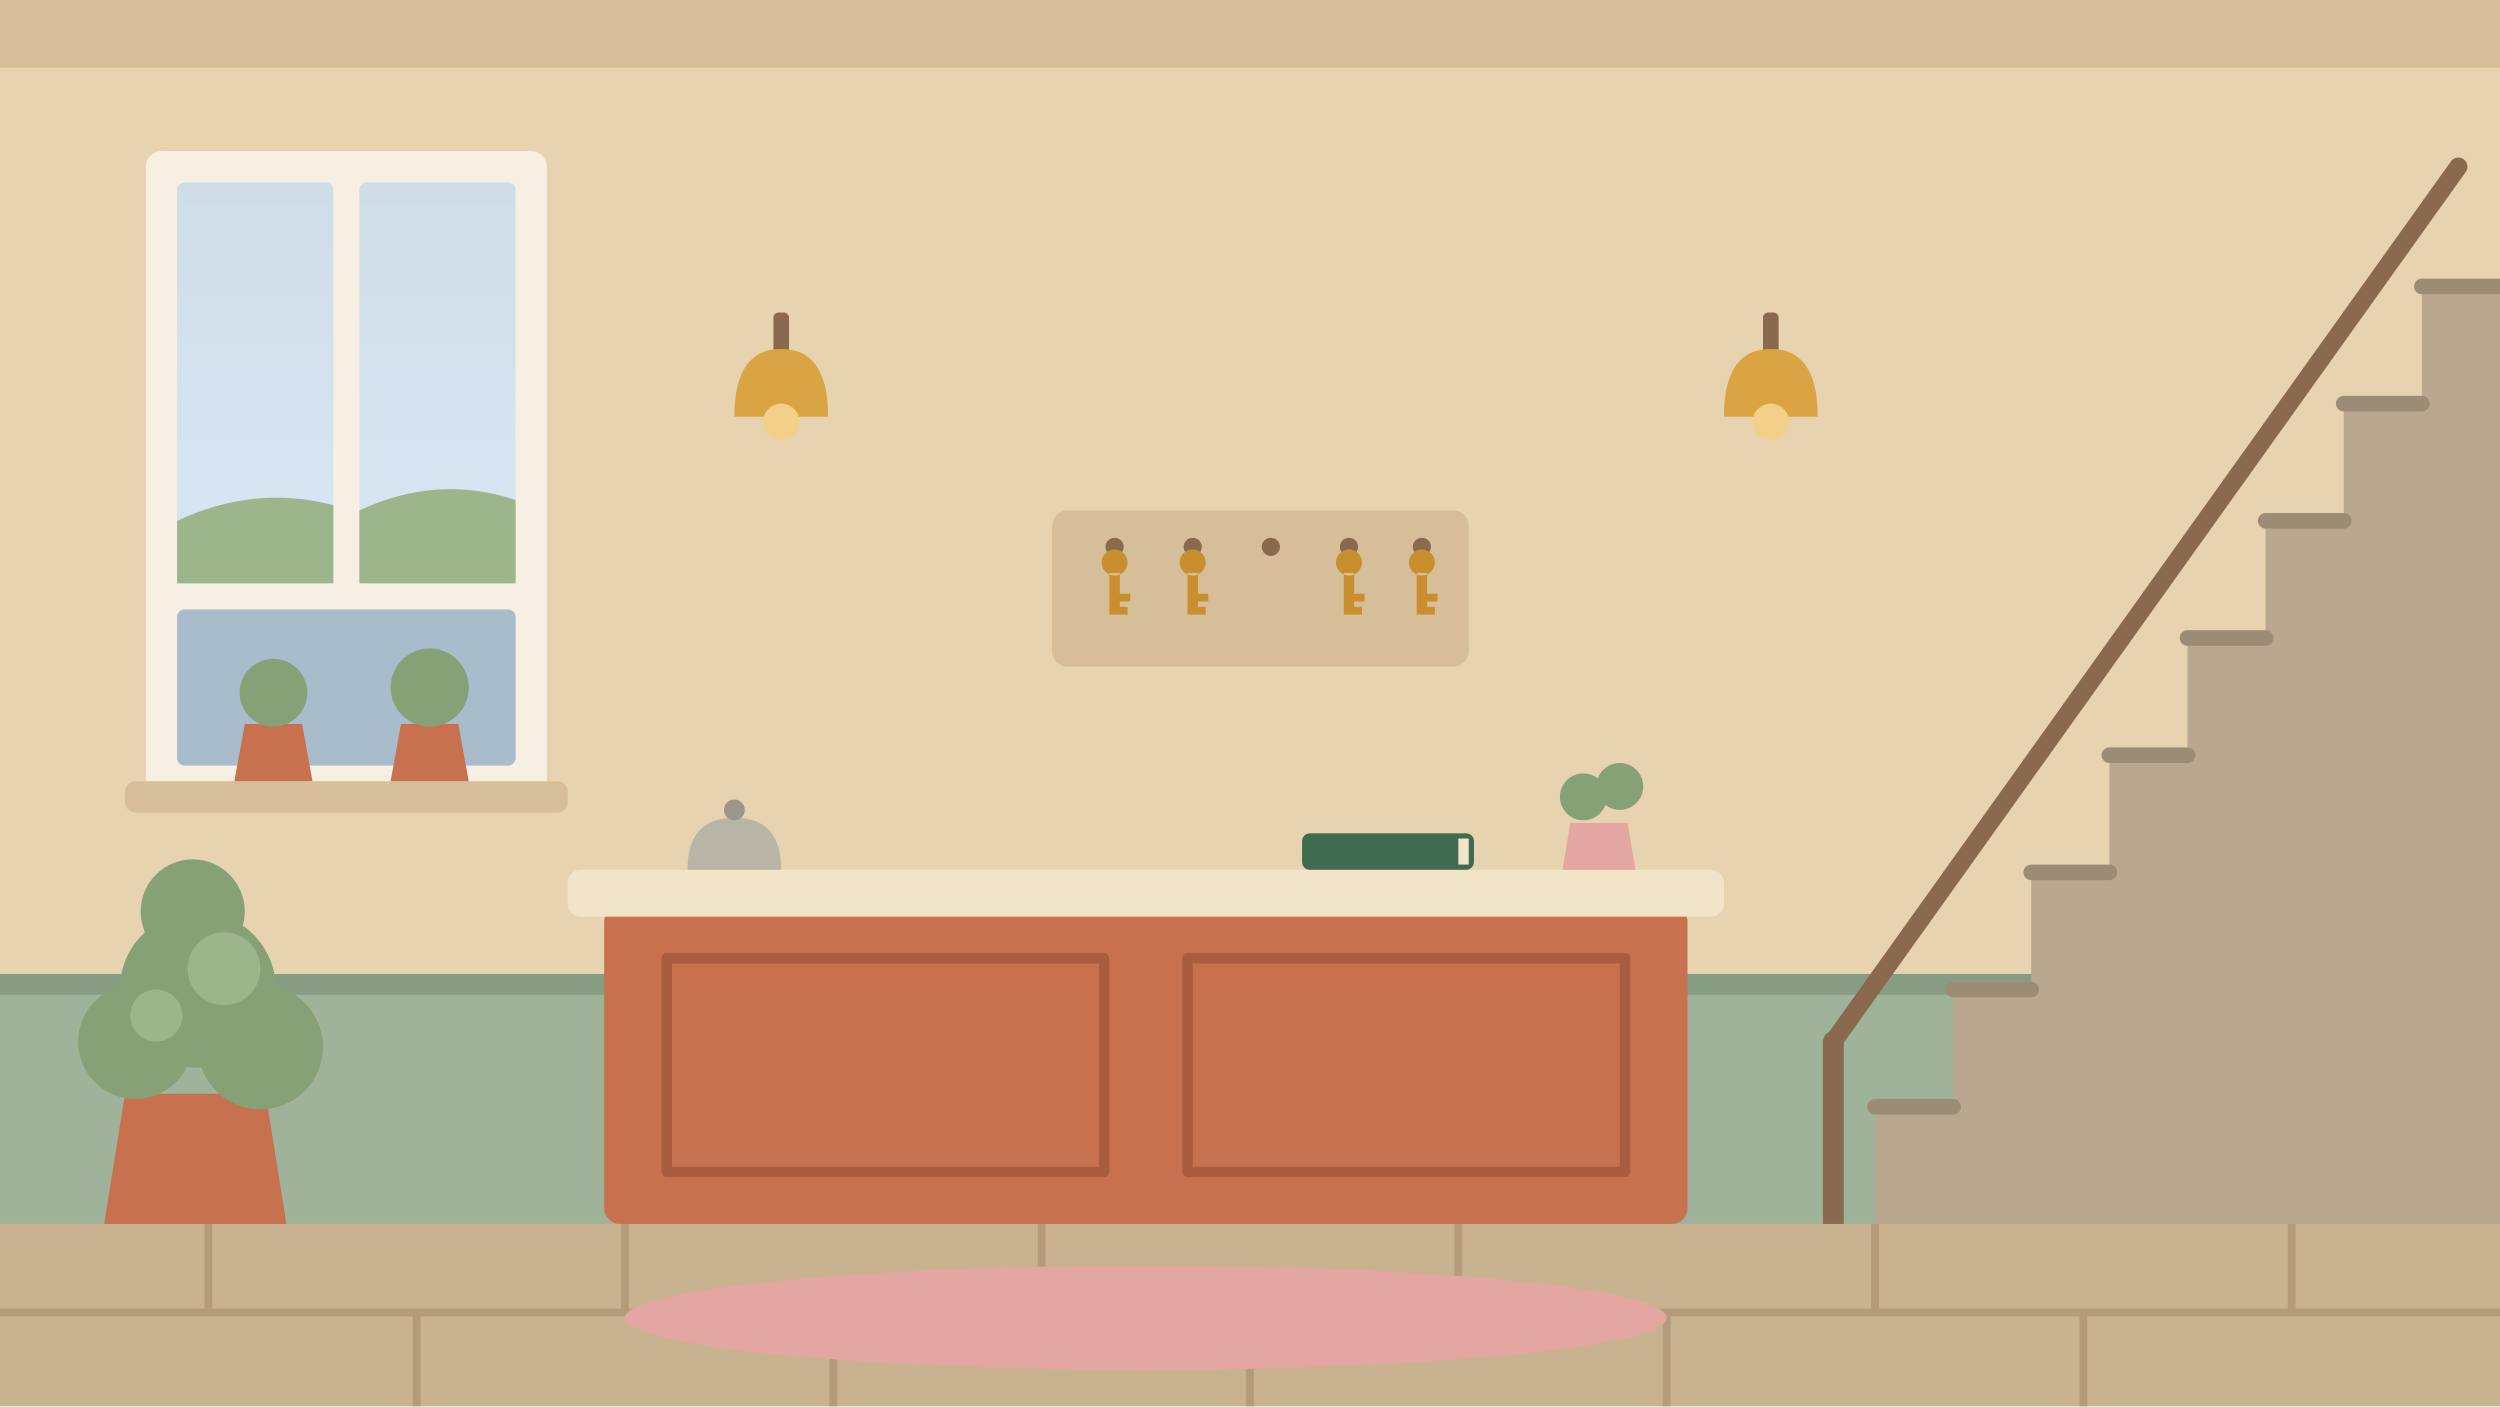
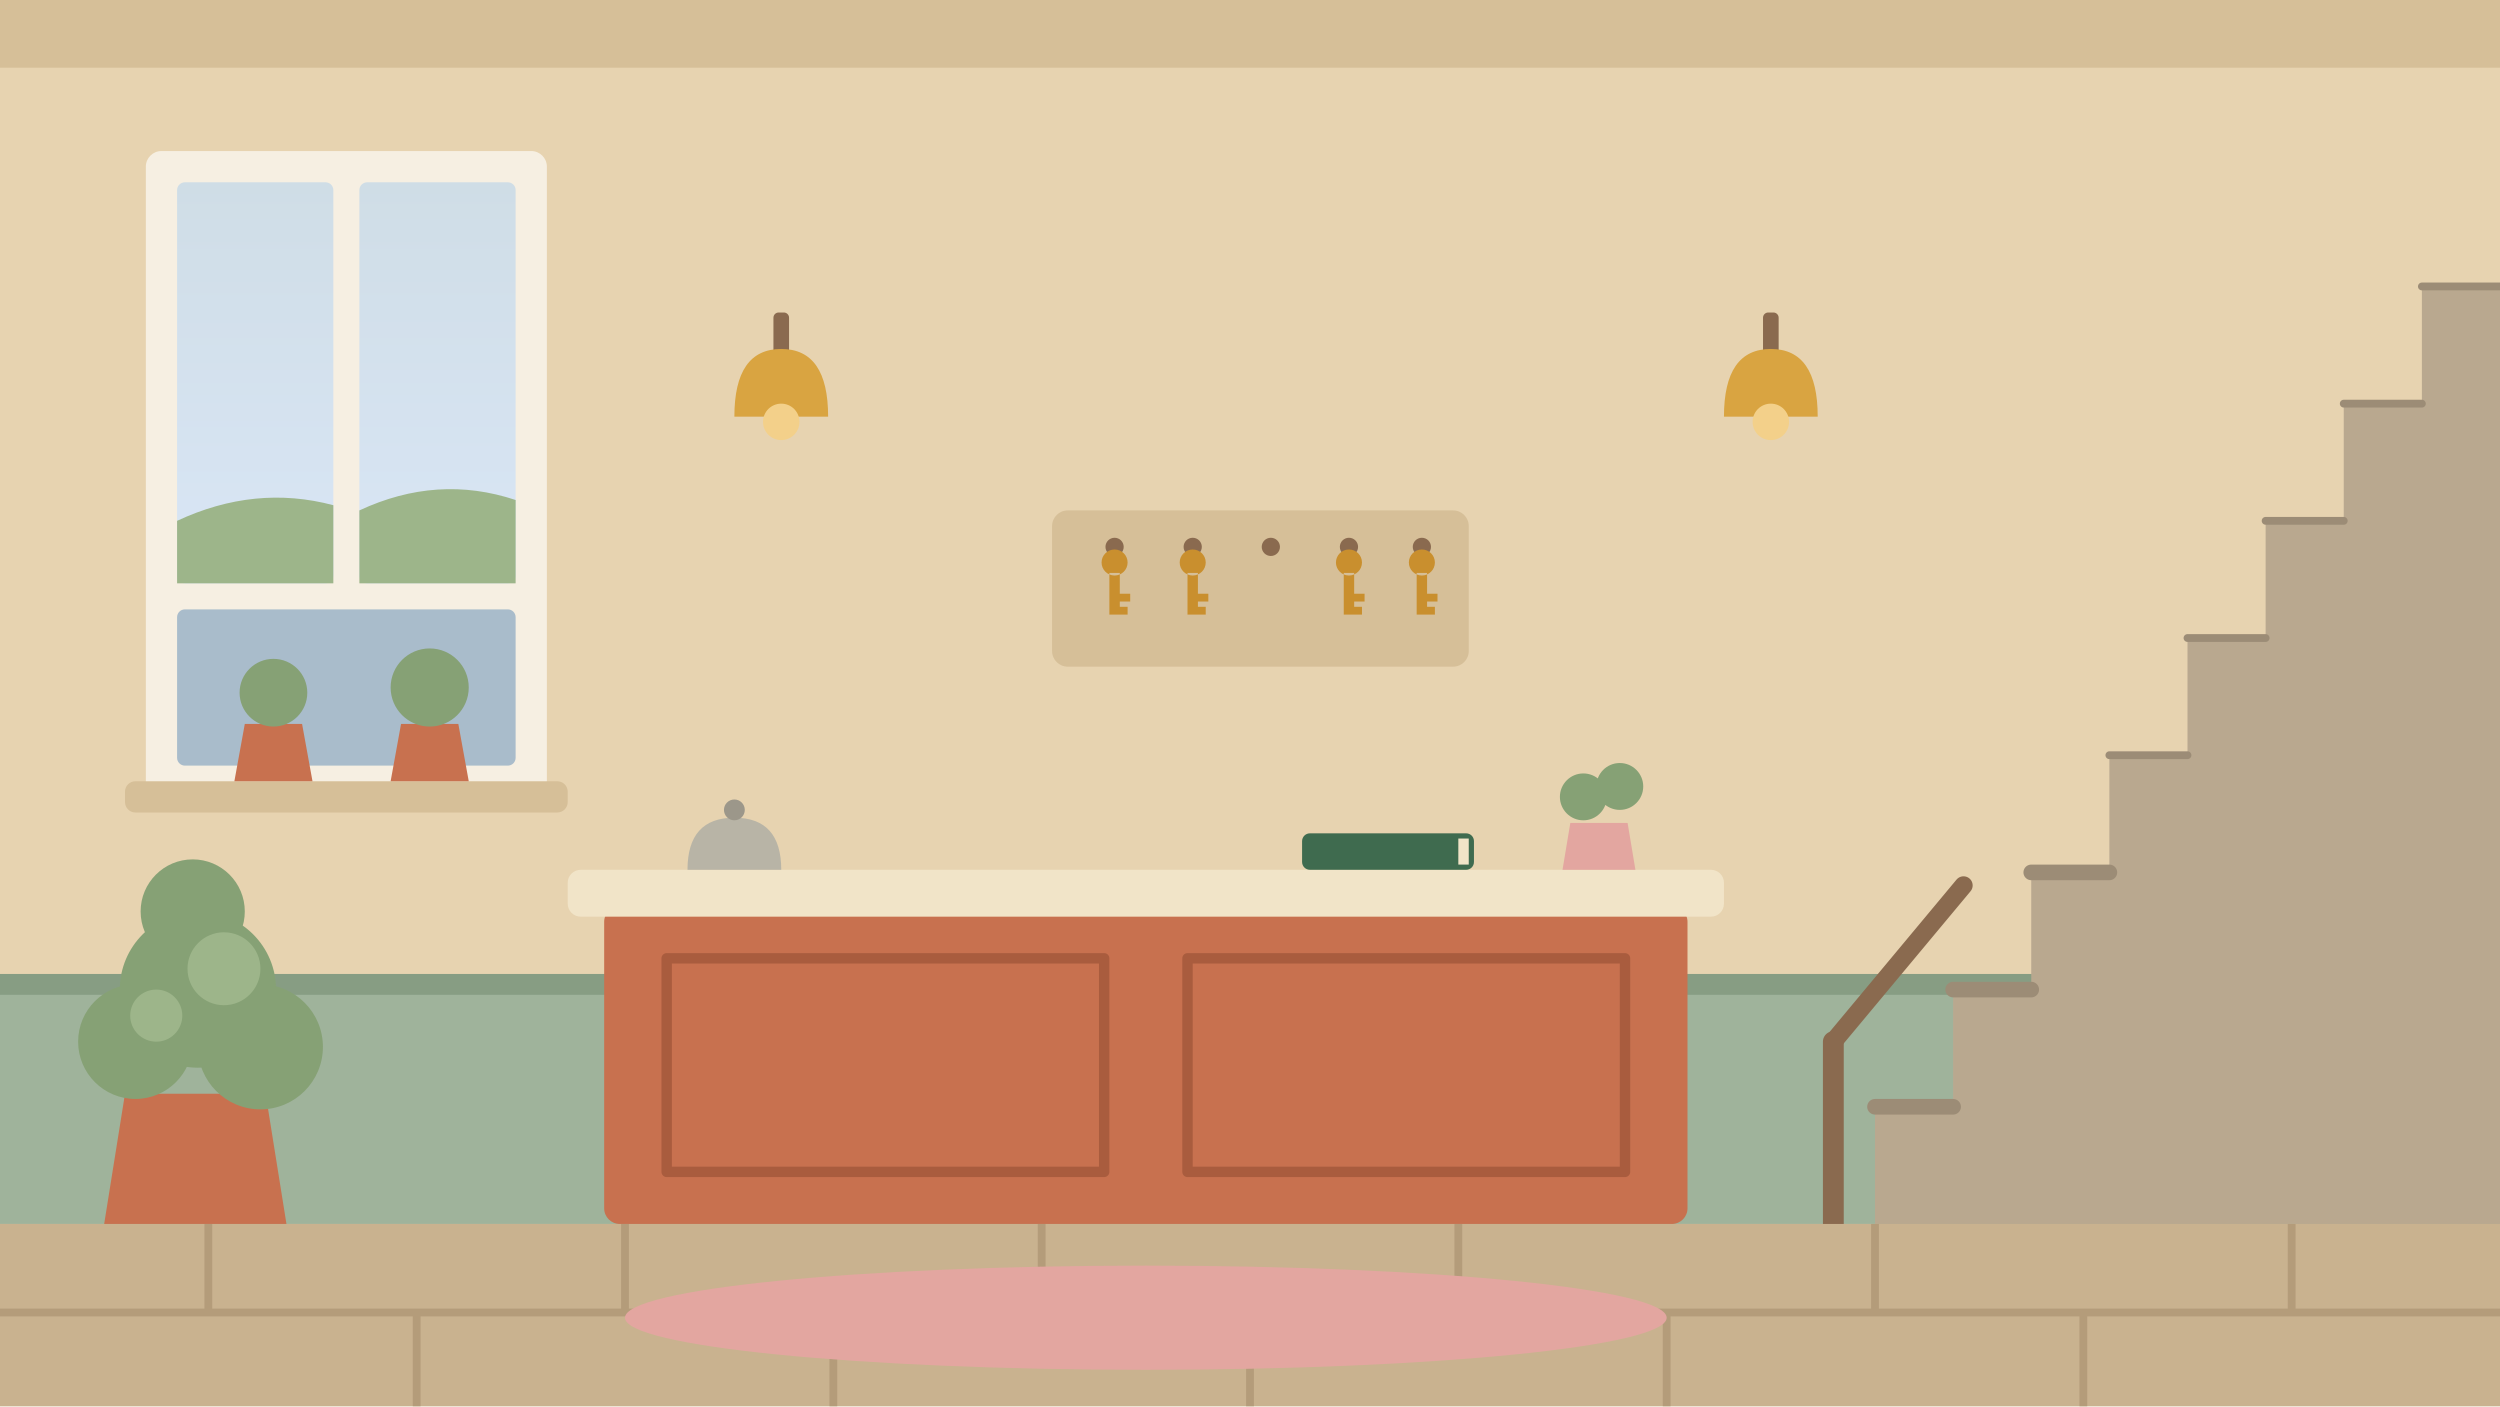
<svg xmlns="http://www.w3.org/2000/svg" viewBox="0 0 960 540" role="img" aria-labelledby="ag-t">
  <defs>
    <linearGradient id="ag-air" x1="0" y1="0" x2="0" y2="1">
      <stop offset="0" stop-color="#cfdde6" />
      <stop offset="1" stop-color="#d9e6f6" />
    </linearGradient>
    <g id="ag-key">
      <path d="M-5 6a5 5 0 1 0 10 0a5 5 0 1 0 -10 0ZM-2 10h4v16h-4ZM2 18h4v3h-4ZM2 23h3v3h-3Z" fill="#c98f2e" />
    </g>
    <g id="ag-lamp">
      <rect x="-3" y="0" width="6" height="18" rx="2" fill="#8a6a4f" />
      <path d="M-18 40Q-18 14 0 14Q18 14 18 40Z" fill="#d9a441" />
      <path d="M-7 42a7 7 0 1 0 14 0a7 7 0 1 0 -14 0Z" fill="#f3d08a" />
    </g>
  </defs>
  <rect width="960" height="540" fill="#e7d3b0" />
  <rect width="960" height="26" fill="#d6bf98" />
  <rect y="380" width="960" height="90" fill="#9fb39b" />
  <rect y="374" width="960" height="8" fill="#879d83" />
  <rect x="56" y="58" width="154" height="248" rx="6" fill="#f6efe2" />
  <rect x="68" y="70" width="60" height="154" rx="3" fill="url(#ag-air)" />
  <rect x="138" y="70" width="60" height="154" rx="3" fill="url(#ag-air)" />
  <rect x="68" y="234" width="130" height="60" rx="3" fill="#a9bccb" />
  <path d="M68 200Q98 186 128 194V224H68ZM138 196Q168 182 198 192V224H138Z" fill="#9db58a" />
  <rect x="48" y="300" width="170" height="12" rx="4" fill="#d6bf98" />
  <path d="M90 300h30l-4 -22h-22ZM150 300h30l-4 -22h-22Z" fill="#c8714f" />
  <path d="M92 266a13 13 0 1 0 26 0a13 13 0 1 0 -26 0ZM150 264a15 15 0 1 0 30 0a15 15 0 1 0 -30 0Z" fill="#86a175" />
  <use href="#ag-lamp" x="300" y="120" />
  <use href="#ag-lamp" x="680" y="120" />
  <rect x="404" y="196" width="160" height="60" rx="6" fill="#d6bf98" />
  <path d="M424.5 210a3.5 3.5 0 1 0 7 0a3.5 3.5 0 1 0 -7 0ZM454.5 210a3.5 3.5 0 1 0 7 0a3.5 3.5 0 1 0 -7 0ZM484.5 210a3.5 3.5 0 1 0 7 0a3.5 3.5 0 1 0 -7 0ZM514.5 210a3.5 3.5 0 1 0 7 0a3.5 3.5 0 1 0 -7 0ZM542.5 210a3.5 3.5 0 1 0 7 0a3.5 3.5 0 1 0 -7 0Z" fill="#8a6a4f" />
  <use href="#ag-key" x="428" y="210" />
  <use href="#ag-key" x="458" y="210" />
  <use href="#ag-key" x="518" y="210" />
  <use href="#ag-key" x="546" y="210" />
  <path d="M720 470V425H750V380H780V335H810V290H840V245H870V200H900V155H930V110H960V470Z" fill="#b9a88f" />
-   <path d="M720 425H750M750 380H780M780 335H810M810 290H840M840 245H870M870 200H900M900 155H930M930 110H960" stroke="#9c8c76" stroke-width="6" stroke-linecap="round" />
-   <path d="M704 400L944 64" stroke="#8a6a4f" stroke-width="7" stroke-linecap="round" />
+   <path d="M720 425H750M750 380H780M780 335H810" stroke="#9c8c76" stroke-width="6" stroke-linecap="round" />
+   <path d="M810 290H840M840 245H870M870 200H900M900 155H930M930 110H960" stroke="#9c8c76" stroke-width="3" stroke-linecap="round" />
+   <path d="M704 400L754 340" stroke="#8a6a4f" stroke-width="7" stroke-linecap="round" />
  <path d="M704 400V470" stroke="#8a6a4f" stroke-width="8" stroke-linecap="round" />
  <rect y="470" width="960" height="70" fill="#c9b28f" />
  <path d="M0 504H960M80 470V504M240 470V504M400 470V504M560 470V504M720 470V504M880 470V504M160 504V540M320 504V540M480 504V540M640 504V540M800 504V540" stroke="#b49c7a" stroke-width="3" />
  <path d="M240 506a200 20 0 1 0 400 0a200 20 0 1 0 -400 0Z" fill="#e3a6a0" />
  <rect x="232" y="348" width="416" height="122" rx="6" fill="#c8714f" />
  <path d="M256 368H424V450H256ZM456 368H624V450H456Z" fill="none" stroke="#a95c3e" stroke-width="4" stroke-linejoin="round" />
  <rect x="218" y="334" width="444" height="18" rx="5" fill="#f1e4c8" />
  <path d="M264 334Q264 314 282 314Q300 314 300 334Z" fill="#b8b4a6" />
  <path d="M278 311a4 4 0 1 0 8 0a4 4 0 1 0 -8 0Z" fill="#9c978a" />
  <rect x="500" y="320" width="66" height="14" rx="3" fill="#3f6b4f" />
  <rect x="560" y="322" width="4" height="10" fill="#f1e4c8" />
  <path d="M600 334h28l-3 -18h-22Z" fill="#e3a6a0" />
  <path d="M599 306a9 9 0 1 0 18 0a9 9 0 1 0 -18 0ZM613 302a9 9 0 1 0 18 0a9 9 0 1 0 -18 0Z" fill="#86a175" />
  <path d="M40 470h70l-8 -50h-54Z" fill="#c8714f" />
  <path d="M46 380a30 30 0 1 0 60 0a30 30 0 1 0 -60 0ZM30 400a22 22 0 1 0 44 0a22 22 0 1 0 -44 0ZM76 402a24 24 0 1 0 48 0a24 24 0 1 0 -48 0ZM54 350a20 20 0 1 0 40 0a20 20 0 1 0 -40 0Z" fill="#86a175" />
  <path d="M72 372a14 14 0 1 0 28 0a14 14 0 1 0 -28 0ZM50 390a10 10 0 1 0 20 0a10 10 0 1 0 -20 0Z" fill="#9db58a" />
</svg>
